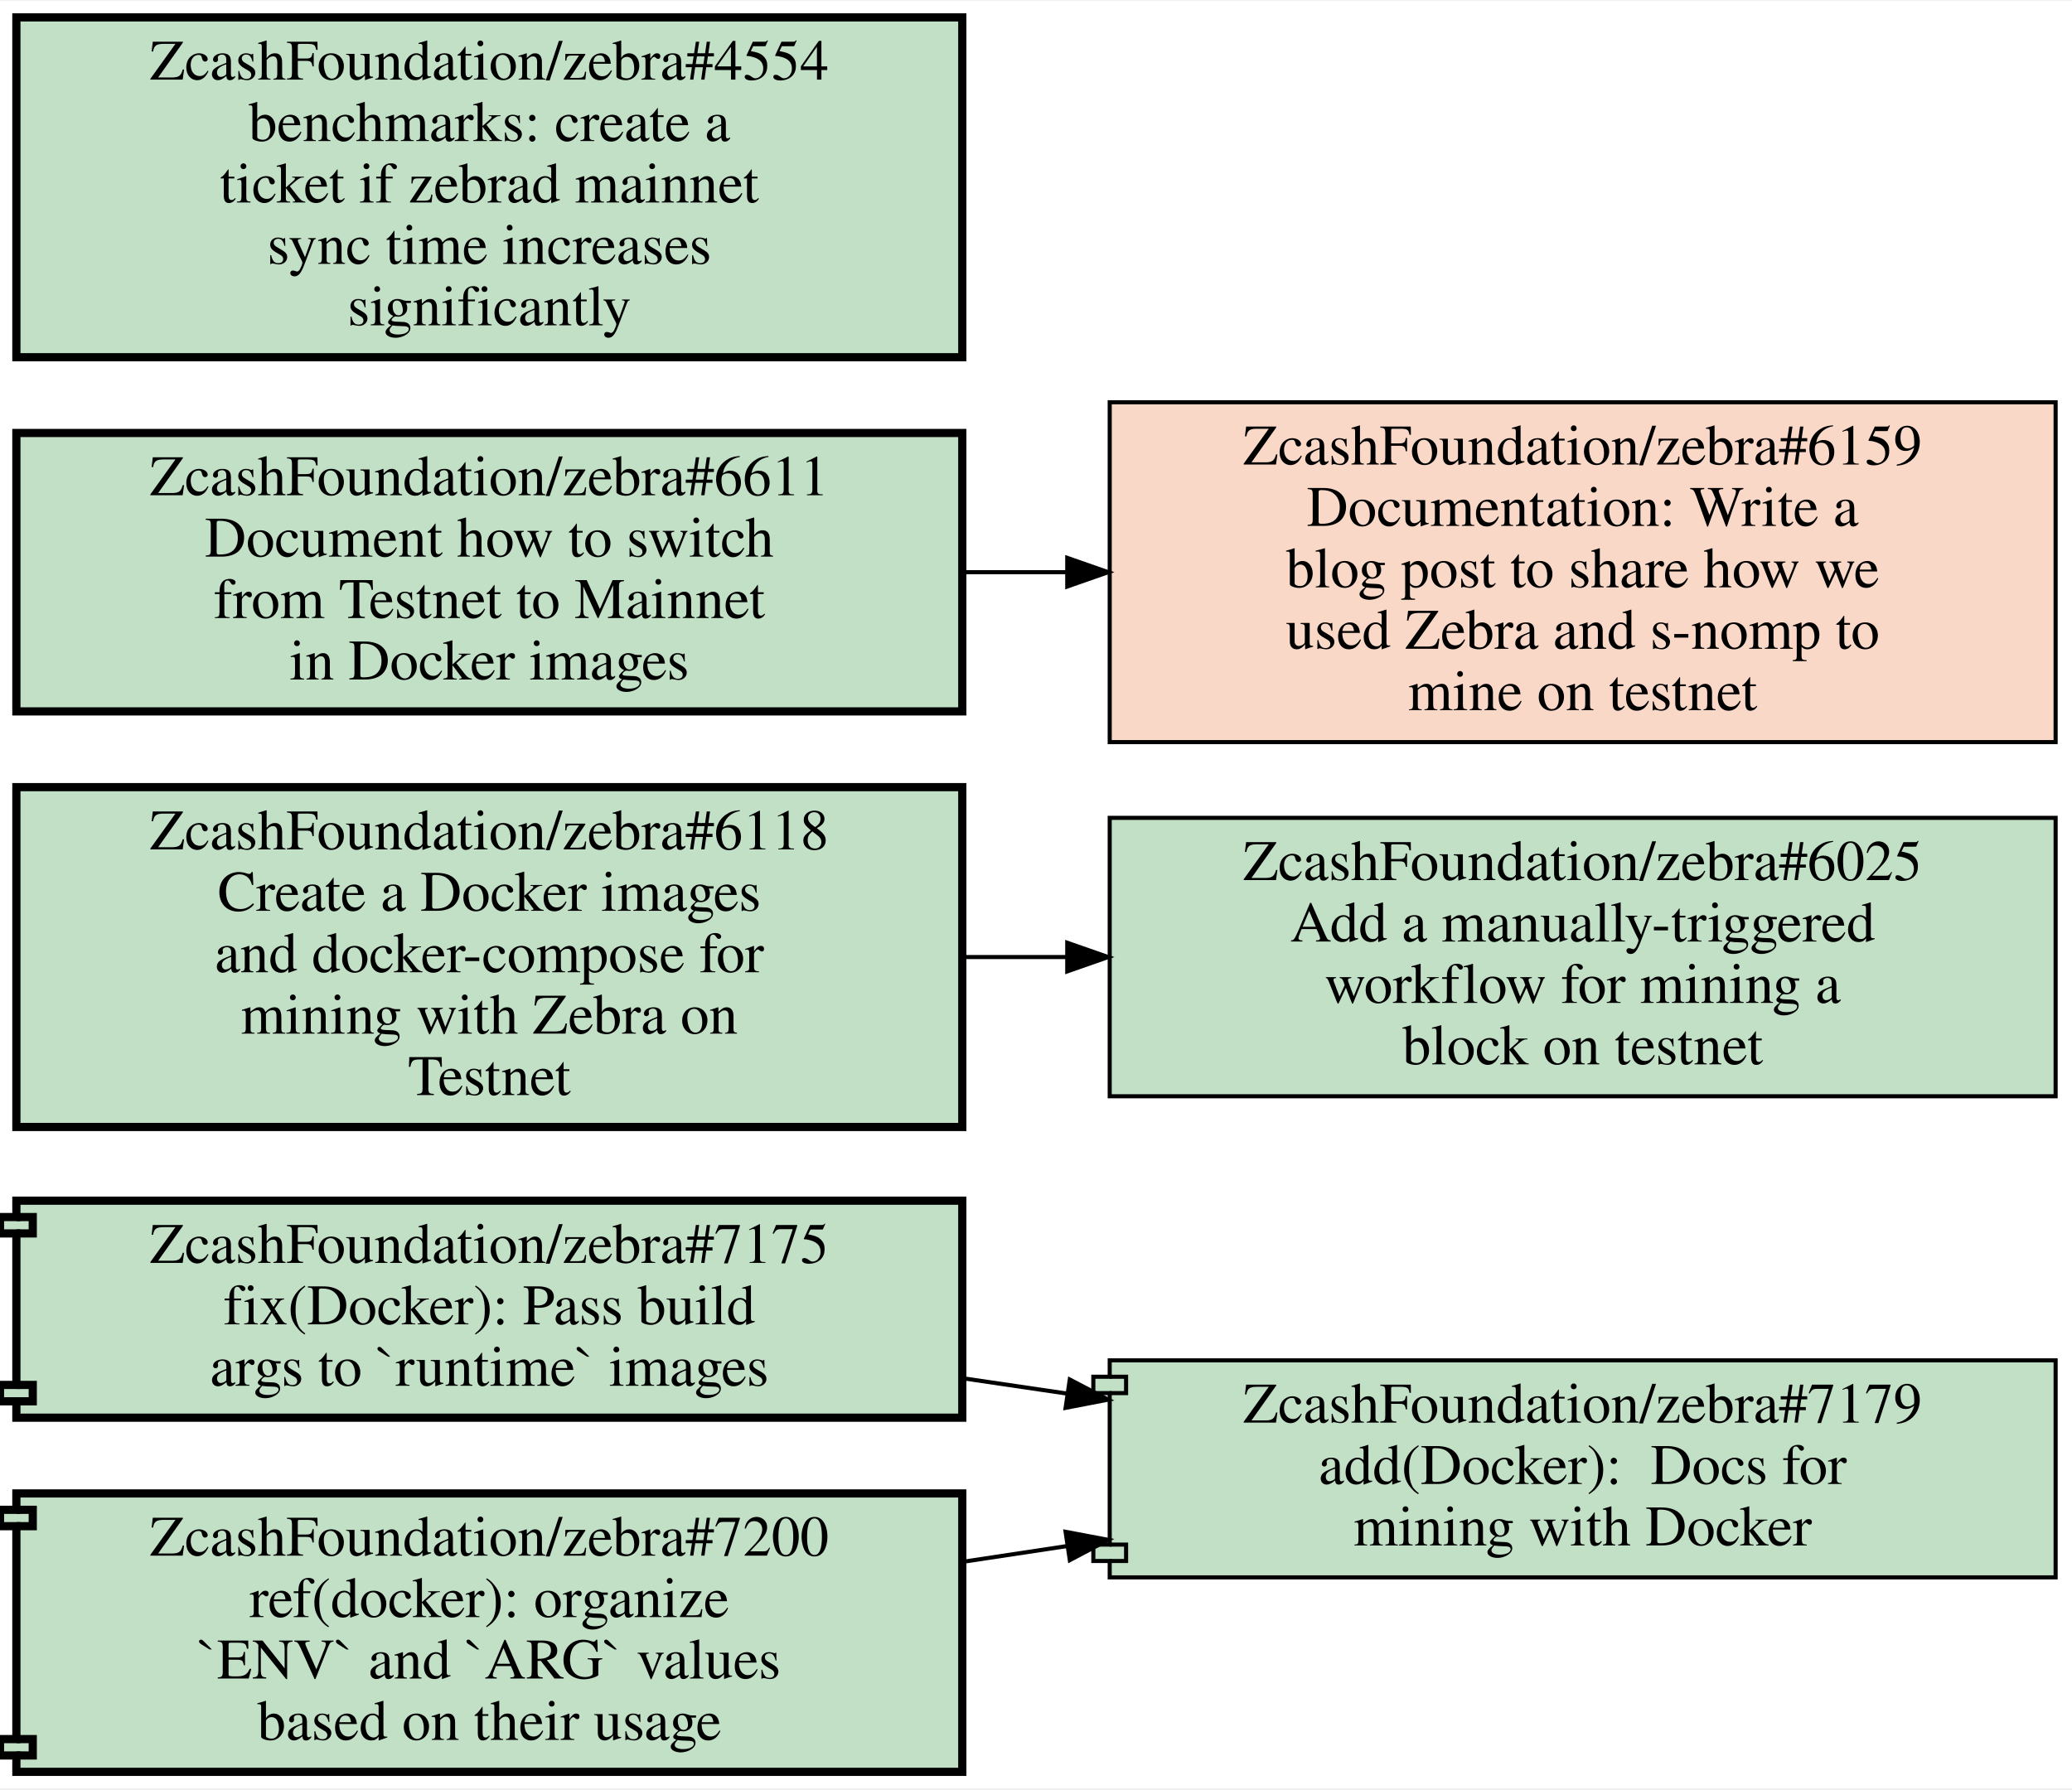
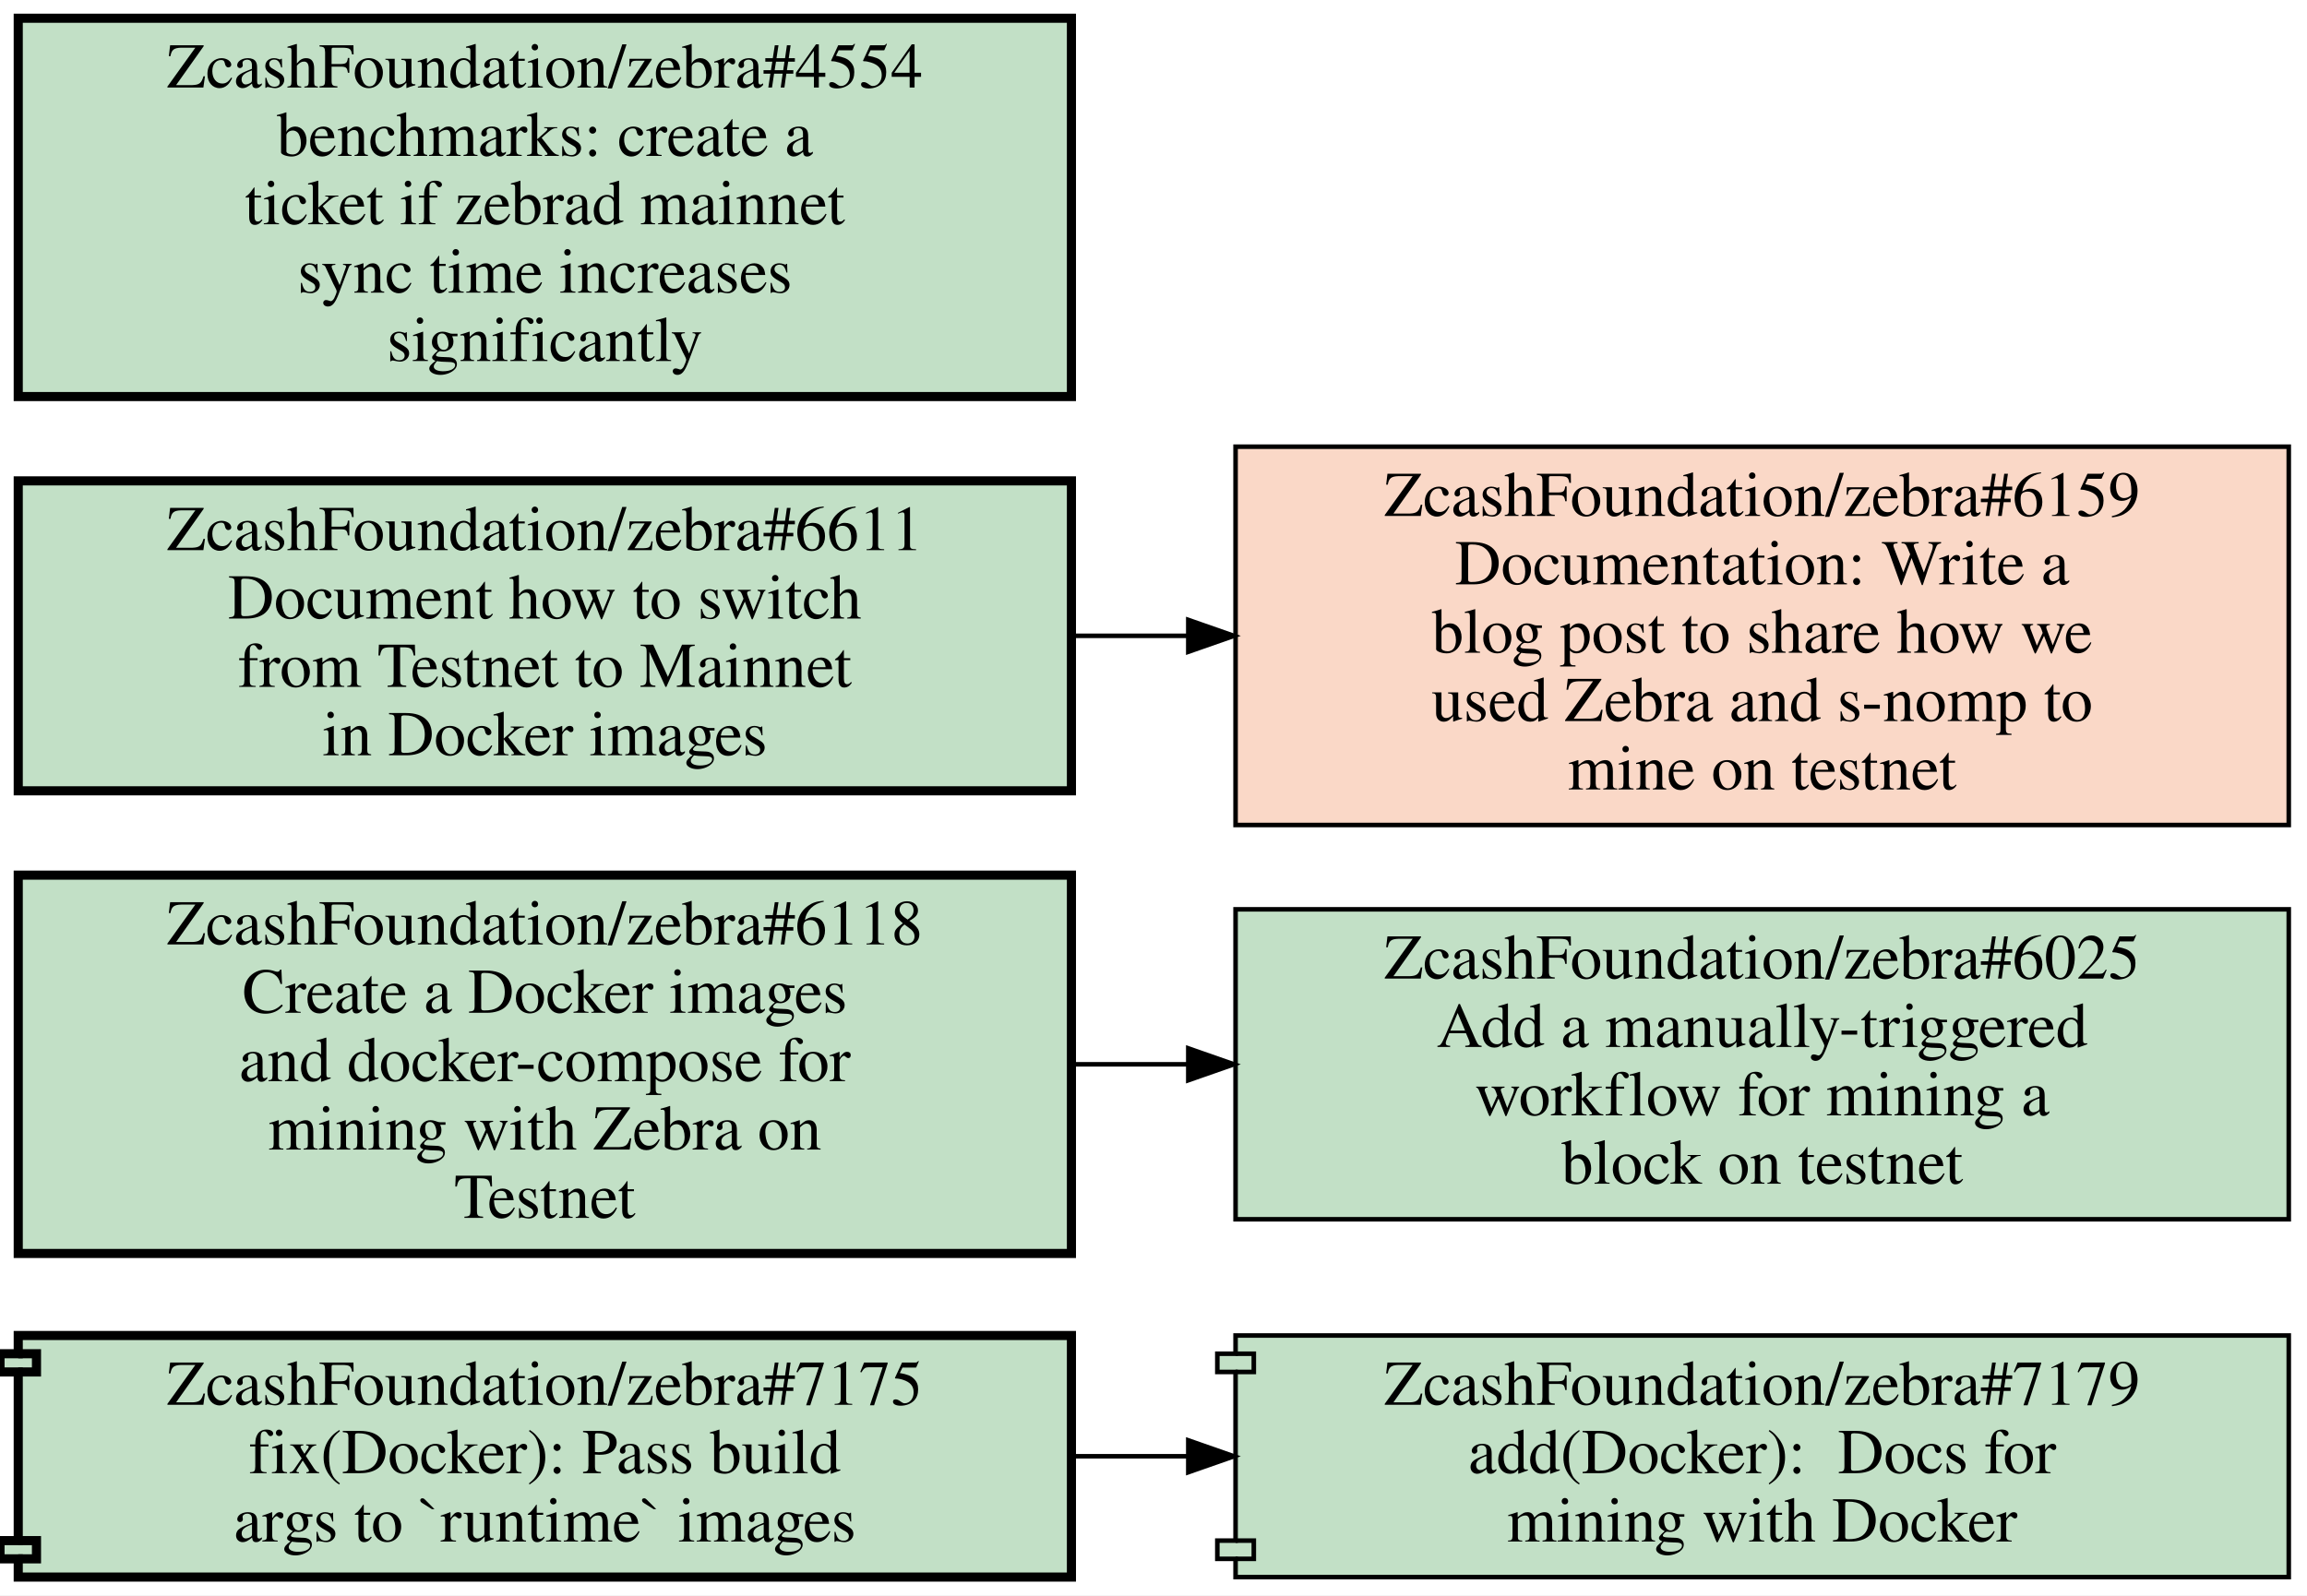
- <svg xmlns="http://www.w3.org/2000/svg" xmlns:xlink="http://www.w3.org/1999/xlink" width="506pt" height="437pt" viewBox="0.00 0.00 506.00 436.50">
-   <g id="graph0" class="graph" transform="scale(1 1) rotate(0) translate(4 432.5)">
-     <polygon fill="white" stroke="transparent" points="-4,4 -4,-432.5 502,-432.5 502,4 -4,4" />
+ <svg xmlns="http://www.w3.org/2000/svg" xmlns:xlink="http://www.w3.org/1999/xlink" width="506pt" height="350pt" viewBox="0.00 0.00 506.00 350.00">
+   <g id="graph0" class="graph" transform="scale(1 1) rotate(0) translate(4 346)">
+     <polygon fill="white" stroke="transparent" points="-4,4 -4,-346 502,-346 502,4 -4,4" />
    <g id="node1" class="node open">
      <g id="a_node1">
        <a xlink:href="https://github.com/ZcashFoundation/zebra/pull/7175" xlink:title="ZcashFoundation/zebra#7175&#10;fix(Docker): Pass build&#10;args to `runtime` images" target="_blank">
-           <polygon fill="#c2e0c6" stroke="black" stroke-width="2" points="231,-139.5 0,-139.5 0,-135.5 -4,-135.5 -4,-131.5 0,-131.5 0,-94.5 -4,-94.5 -4,-90.5 0,-90.5 0,-86.5 231,-86.5 231,-139.5" />
-           <polyline fill="none" stroke="black" stroke-width="2" points="0,-135.5 4,-135.5 4,-131.5 0,-131.5 " />
-           <polyline fill="none" stroke="black" stroke-width="2" points="0,-94.5 4,-94.5 4,-90.5 0,-90.5 " />
-           <text text-anchor="middle" x="115.5" y="-124.3" font-family="Times,serif" font-size="14.00">ZcashFoundation/zebra#7175</text>
-           <text text-anchor="middle" x="115.5" y="-109.3" font-family="Times,serif" font-size="14.00">fix(Docker): Pass build</text>
-           <text text-anchor="middle" x="115.5" y="-94.3" font-family="Times,serif" font-size="14.00">args to `runtime` images</text>
+           <polygon fill="#c2e0c6" stroke="black" stroke-width="2" points="231,-53 0,-53 0,-49 -4,-49 -4,-45 0,-45 0,-8 -4,-8 -4,-4 0,-4 0,0 231,0 231,-53" />
+           <polyline fill="none" stroke="black" stroke-width="2" points="0,-49 4,-49 4,-45 0,-45 " />
+           <polyline fill="none" stroke="black" stroke-width="2" points="0,-8 4,-8 4,-4 0,-4 " />
+           <text text-anchor="middle" x="115.5" y="-37.8" font-family="Times,serif" font-size="14.00">ZcashFoundation/zebra#7175</text>
+           <text text-anchor="middle" x="115.5" y="-22.8" font-family="Times,serif" font-size="14.00">fix(Docker): Pass build</text>
+           <text text-anchor="middle" x="115.5" y="-7.8" font-family="Times,serif" font-size="14.00">args to `runtime` images</text>
        </a>
      </g>
    </g>
    <g id="node2" class="node open">
      <g id="a_node2">
        <a xlink:href="https://github.com/ZcashFoundation/zebra/pull/7179" xlink:title="ZcashFoundation/zebra#7179&#10;add(Docker):  Docs for&#10;mining with Docker" target="_blank">
-           <polygon fill="#c2e0c6" stroke="black" points="498,-100.5 267,-100.5 267,-96.5 263,-96.5 263,-92.5 267,-92.5 267,-55.5 263,-55.5 263,-51.5 267,-51.5 267,-47.5 498,-47.5 498,-100.5" />
-           <polyline fill="none" stroke="black" points="267,-96.5 271,-96.5 271,-92.5 267,-92.5 " />
-           <polyline fill="none" stroke="black" points="267,-55.5 271,-55.5 271,-51.5 267,-51.5 " />
-           <text text-anchor="middle" x="382.5" y="-85.3" font-family="Times,serif" font-size="14.00">ZcashFoundation/zebra#7179</text>
-           <text text-anchor="middle" x="382.5" y="-70.3" font-family="Times,serif" font-size="14.00">add(Docker):  Docs for</text>
-           <text text-anchor="middle" x="382.5" y="-55.3" font-family="Times,serif" font-size="14.00">mining with Docker</text>
+           <polygon fill="#c2e0c6" stroke="black" points="498,-53 267,-53 267,-49 263,-49 263,-45 267,-45 267,-8 263,-8 263,-4 267,-4 267,0 498,0 498,-53" />
+           <polyline fill="none" stroke="black" points="267,-49 271,-49 271,-45 267,-45 " />
+           <polyline fill="none" stroke="black" points="267,-8 271,-8 271,-4 267,-4 " />
+           <text text-anchor="middle" x="382.5" y="-37.8" font-family="Times,serif" font-size="14.00">ZcashFoundation/zebra#7179</text>
+           <text text-anchor="middle" x="382.5" y="-22.8" font-family="Times,serif" font-size="14.00">add(Docker):  Docs for</text>
+           <text text-anchor="middle" x="382.5" y="-7.8" font-family="Times,serif" font-size="14.00">mining with Docker</text>
        </a>
      </g>
    </g>
    <g id="edge1" class="edge">
-       <path fill="none" stroke="black" d="M231.19,-96.12C239.64,-94.88 248.18,-93.62 256.68,-92.37" />
-       <polygon fill="black" stroke="black" points="257.25,-95.82 266.63,-90.91 256.23,-88.9 257.25,-95.82" />
+       <path fill="none" stroke="black" d="M231.19,-26.5C239.55,-26.5 247.99,-26.5 256.4,-26.5" />
+       <polygon fill="black" stroke="black" points="256.63,-30 266.63,-26.5 256.63,-23 256.63,-30" />
    </g>
    <g id="node3" class="node open">
      <g id="a_node3">
        <a xlink:href="https://github.com/ZcashFoundation/zebra/issues/6025" xlink:title="ZcashFoundation/zebra#6025&#10;Add a manually-triggered&#10;workflow for mining a&#10;block on testnet" target="_blank">
-           <polygon fill="#c2e0c6" stroke="black" points="498,-233 267,-233 267,-165 498,-165 498,-233" />
-           <text text-anchor="middle" x="382.5" y="-217.8" font-family="Times,serif" font-size="14.00">ZcashFoundation/zebra#6025</text>
-           <text text-anchor="middle" x="382.5" y="-202.8" font-family="Times,serif" font-size="14.00">Add a manually-triggered</text>
-           <text text-anchor="middle" x="382.5" y="-187.8" font-family="Times,serif" font-size="14.00">workflow for mining a</text>
-           <text text-anchor="middle" x="382.5" y="-172.8" font-family="Times,serif" font-size="14.00">block on testnet</text>
+           <polygon fill="#c2e0c6" stroke="black" points="498,-146.5 267,-146.5 267,-78.5 498,-78.5 498,-146.5" />
+           <text text-anchor="middle" x="382.5" y="-131.3" font-family="Times,serif" font-size="14.00">ZcashFoundation/zebra#6025</text>
+           <text text-anchor="middle" x="382.5" y="-116.3" font-family="Times,serif" font-size="14.00">Add a manually-triggered</text>
+           <text text-anchor="middle" x="382.5" y="-101.3" font-family="Times,serif" font-size="14.00">workflow for mining a</text>
+           <text text-anchor="middle" x="382.5" y="-86.3" font-family="Times,serif" font-size="14.00">block on testnet</text>
        </a>
      </g>
    </g>
    <g id="node4" class="node open">
      <g id="a_node4">
-         <a xlink:href="https://github.com/ZcashFoundation/zebra/pull/7200" xlink:title="ZcashFoundation/zebra#7200&#10;ref(docker): organize&#10;`ENV` and `ARG` values&#10;based on their usage" target="_blank">
-           <polygon fill="#c2e0c6" stroke="black" stroke-width="2" points="231,-68 0,-68 0,-64 -4,-64 -4,-60 0,-60 0,-8 -4,-8 -4,-4 0,-4 0,0 231,0 231,-68" />
-           <polyline fill="none" stroke="black" stroke-width="2" points="0,-64 4,-64 4,-60 0,-60 " />
-           <polyline fill="none" stroke="black" stroke-width="2" points="0,-8 4,-8 4,-4 0,-4 " />
-           <text text-anchor="middle" x="115.5" y="-52.8" font-family="Times,serif" font-size="14.00">ZcashFoundation/zebra#7200</text>
-           <text text-anchor="middle" x="115.5" y="-37.8" font-family="Times,serif" font-size="14.00">ref(docker): organize</text>
-           <text text-anchor="middle" x="115.5" y="-22.8" font-family="Times,serif" font-size="14.00">`ENV` and `ARG` values</text>
-           <text text-anchor="middle" x="115.5" y="-7.8" font-family="Times,serif" font-size="14.00">based on their usage</text>
+         <a xlink:href="https://github.com/ZcashFoundation/zebra/issues/6611" xlink:title="ZcashFoundation/zebra#6611&#10;Document how to switch&#10;from Testnet to Mainnet&#10;in Docker images" target="_blank">
+           <polygon fill="#c2e0c6" stroke="black" stroke-width="2" points="231,-240.5 0,-240.5 0,-172.5 231,-172.5 231,-240.5" />
+           <text text-anchor="middle" x="115.5" y="-225.3" font-family="Times,serif" font-size="14.00">ZcashFoundation/zebra#6611</text>
+           <text text-anchor="middle" x="115.5" y="-210.3" font-family="Times,serif" font-size="14.00">Document how to switch</text>
+           <text text-anchor="middle" x="115.5" y="-195.3" font-family="Times,serif" font-size="14.00">from Testnet to Mainnet</text>
+           <text text-anchor="middle" x="115.5" y="-180.3" font-family="Times,serif" font-size="14.00">in Docker images</text>
+         </a>
+       </g>
+     </g>
+     <g id="node5" class="node closed">
+       <g id="a_node5">
+         <a xlink:href="https://github.com/ZcashFoundation/zebra/issues/6159" xlink:title="ZcashFoundation/zebra#6159&#10;Documentation: Write a&#10;blog post to share how we&#10;used Zebra and s-nomp to&#10;mine on testnet" target="_blank">
+           <polygon fill="#fad8c7" stroke="black" points="498,-248 267,-248 267,-165 498,-165 498,-248" />
+           <text text-anchor="middle" x="382.5" y="-232.8" font-family="Times,serif" font-size="14.00">ZcashFoundation/zebra#6159</text>
+           <text text-anchor="middle" x="382.5" y="-217.8" font-family="Times,serif" font-size="14.00">Documentation: Write a</text>
+           <text text-anchor="middle" x="382.5" y="-202.8" font-family="Times,serif" font-size="14.00">blog post to share how we</text>
+           <text text-anchor="middle" x="382.5" y="-187.8" font-family="Times,serif" font-size="14.00">used Zebra and s-nomp to</text>
+           <text text-anchor="middle" x="382.5" y="-172.8" font-family="Times,serif" font-size="14.00">mine on testnet</text>
        </a>
      </g>
    </g>
    <g id="edge2" class="edge">
-       <path fill="none" stroke="black" d="M231.19,-51.31C239.64,-52.59 248.18,-53.88 256.68,-55.16" />
-       <polygon fill="black" stroke="black" points="256.22,-58.63 266.63,-56.66 257.26,-51.71 256.22,-58.63" />
+       <path fill="none" stroke="black" d="M231.19,-206.5C239.55,-206.5 247.99,-206.5 256.4,-206.5" />
+       <polygon fill="black" stroke="black" points="256.63,-210 266.63,-206.5 256.63,-203 256.63,-210" />
    </g>
-     <g id="node5" class="node open">
-       <g id="a_node5">
-         <a xlink:href="https://github.com/ZcashFoundation/zebra/issues/6611" xlink:title="ZcashFoundation/zebra#6611&#10;Document how to switch&#10;from Testnet to Mainnet&#10;in Docker images" target="_blank">
-           <polygon fill="#c2e0c6" stroke="black" stroke-width="2" points="231,-327 0,-327 0,-259 231,-259 231,-327" />
-           <text text-anchor="middle" x="115.5" y="-311.8" font-family="Times,serif" font-size="14.00">ZcashFoundation/zebra#6611</text>
-           <text text-anchor="middle" x="115.5" y="-296.8" font-family="Times,serif" font-size="14.00">Document how to switch</text>
-           <text text-anchor="middle" x="115.5" y="-281.8" font-family="Times,serif" font-size="14.00">from Testnet to Mainnet</text>
-           <text text-anchor="middle" x="115.5" y="-266.8" font-family="Times,serif" font-size="14.00">in Docker images</text>
-         </a>
-       </g>
-     </g>
-     <g id="node6" class="node closed">
+     <g id="node6" class="node open">
      <g id="a_node6">
-         <a xlink:href="https://github.com/ZcashFoundation/zebra/issues/6159" xlink:title="ZcashFoundation/zebra#6159&#10;Documentation: Write a&#10;blog post to share how we&#10;used Zebra and s-nomp to&#10;mine on testnet" target="_blank">
-           <polygon fill="#fad8c7" stroke="black" points="498,-334.5 267,-334.5 267,-251.5 498,-251.5 498,-334.5" />
-           <text text-anchor="middle" x="382.5" y="-319.3" font-family="Times,serif" font-size="14.00">ZcashFoundation/zebra#6159</text>
-           <text text-anchor="middle" x="382.5" y="-304.3" font-family="Times,serif" font-size="14.00">Documentation: Write a</text>
-           <text text-anchor="middle" x="382.5" y="-289.3" font-family="Times,serif" font-size="14.00">blog post to share how we</text>
-           <text text-anchor="middle" x="382.5" y="-274.3" font-family="Times,serif" font-size="14.00">used Zebra and s-nomp to</text>
-           <text text-anchor="middle" x="382.5" y="-259.3" font-family="Times,serif" font-size="14.00">mine on testnet</text>
+         <a xlink:href="https://github.com/ZcashFoundation/zebra/issues/6118" xlink:title="ZcashFoundation/zebra#6118&#10;Create a Docker images&#10;and docker-compose for&#10;mining with Zebra on&#10;Testnet" target="_blank">
+           <polygon fill="#c2e0c6" stroke="black" stroke-width="2" points="231,-154 0,-154 0,-71 231,-71 231,-154" />
+           <text text-anchor="middle" x="115.5" y="-138.8" font-family="Times,serif" font-size="14.00">ZcashFoundation/zebra#6118</text>
+           <text text-anchor="middle" x="115.5" y="-123.8" font-family="Times,serif" font-size="14.00">Create a Docker images</text>
+           <text text-anchor="middle" x="115.5" y="-108.8" font-family="Times,serif" font-size="14.00">and docker-compose for</text>
+           <text text-anchor="middle" x="115.5" y="-93.8" font-family="Times,serif" font-size="14.00">mining with Zebra on</text>
+           <text text-anchor="middle" x="115.5" y="-78.8" font-family="Times,serif" font-size="14.00">Testnet</text>
        </a>
      </g>
    </g>
    <g id="edge3" class="edge">
-       <path fill="none" stroke="black" d="M231.19,-293C239.55,-293 247.99,-293 256.4,-293" />
-       <polygon fill="black" stroke="black" points="256.63,-296.5 266.63,-293 256.63,-289.5 256.63,-296.5" />
+       <path fill="none" stroke="black" d="M231.19,-112.5C239.55,-112.5 247.99,-112.5 256.4,-112.5" />
+       <polygon fill="black" stroke="black" points="256.63,-116 266.63,-112.5 256.63,-109 256.63,-116" />
    </g>
    <g id="node7" class="node open">
      <g id="a_node7">
-         <a xlink:href="https://github.com/ZcashFoundation/zebra/issues/6118" xlink:title="ZcashFoundation/zebra#6118&#10;Create a Docker images&#10;and docker-compose for&#10;mining with Zebra on&#10;Testnet" target="_blank">
-           <polygon fill="#c2e0c6" stroke="black" stroke-width="2" points="231,-240.5 0,-240.5 0,-157.5 231,-157.5 231,-240.5" />
-           <text text-anchor="middle" x="115.5" y="-225.3" font-family="Times,serif" font-size="14.00">ZcashFoundation/zebra#6118</text>
-           <text text-anchor="middle" x="115.5" y="-210.3" font-family="Times,serif" font-size="14.00">Create a Docker images</text>
-           <text text-anchor="middle" x="115.5" y="-195.3" font-family="Times,serif" font-size="14.00">and docker-compose for</text>
-           <text text-anchor="middle" x="115.5" y="-180.3" font-family="Times,serif" font-size="14.00">mining with Zebra on</text>
-           <text text-anchor="middle" x="115.5" y="-165.3" font-family="Times,serif" font-size="14.00">Testnet</text>
-         </a>
-       </g>
-     </g>
-     <g id="edge4" class="edge">
-       <path fill="none" stroke="black" d="M231.19,-199C239.55,-199 247.99,-199 256.4,-199" />
-       <polygon fill="black" stroke="black" points="256.63,-202.5 266.63,-199 256.63,-195.5 256.63,-202.5" />
-     </g>
-     <g id="node8" class="node open">
-       <g id="a_node8">
        <a xlink:href="https://github.com/ZcashFoundation/zebra/issues/4554" xlink:title="ZcashFoundation/zebra#4554&#10;benchmarks: create a&#10;ticket if zebrad mainnet&#10;sync time increases&#10;significantly" target="_blank">
-           <polygon fill="#c2e0c6" stroke="black" stroke-width="2" points="231,-428.5 0,-428.5 0,-345.5 231,-345.5 231,-428.5" />
-           <text text-anchor="middle" x="115.5" y="-413.3" font-family="Times,serif" font-size="14.00">ZcashFoundation/zebra#4554</text>
-           <text text-anchor="middle" x="115.5" y="-398.3" font-family="Times,serif" font-size="14.00">benchmarks: create a</text>
-           <text text-anchor="middle" x="115.5" y="-383.3" font-family="Times,serif" font-size="14.00">ticket if zebrad mainnet</text>
-           <text text-anchor="middle" x="115.5" y="-368.3" font-family="Times,serif" font-size="14.00">sync time increases</text>
-           <text text-anchor="middle" x="115.5" y="-353.3" font-family="Times,serif" font-size="14.00">significantly</text>
+           <polygon fill="#c2e0c6" stroke="black" stroke-width="2" points="231,-342 0,-342 0,-259 231,-259 231,-342" />
+           <text text-anchor="middle" x="115.5" y="-326.8" font-family="Times,serif" font-size="14.00">ZcashFoundation/zebra#4554</text>
+           <text text-anchor="middle" x="115.5" y="-311.8" font-family="Times,serif" font-size="14.00">benchmarks: create a</text>
+           <text text-anchor="middle" x="115.5" y="-296.8" font-family="Times,serif" font-size="14.00">ticket if zebrad mainnet</text>
+           <text text-anchor="middle" x="115.5" y="-281.8" font-family="Times,serif" font-size="14.00">sync time increases</text>
+           <text text-anchor="middle" x="115.5" y="-266.8" font-family="Times,serif" font-size="14.00">significantly</text>
        </a>
      </g>
    </g>
  </g>
</svg>
